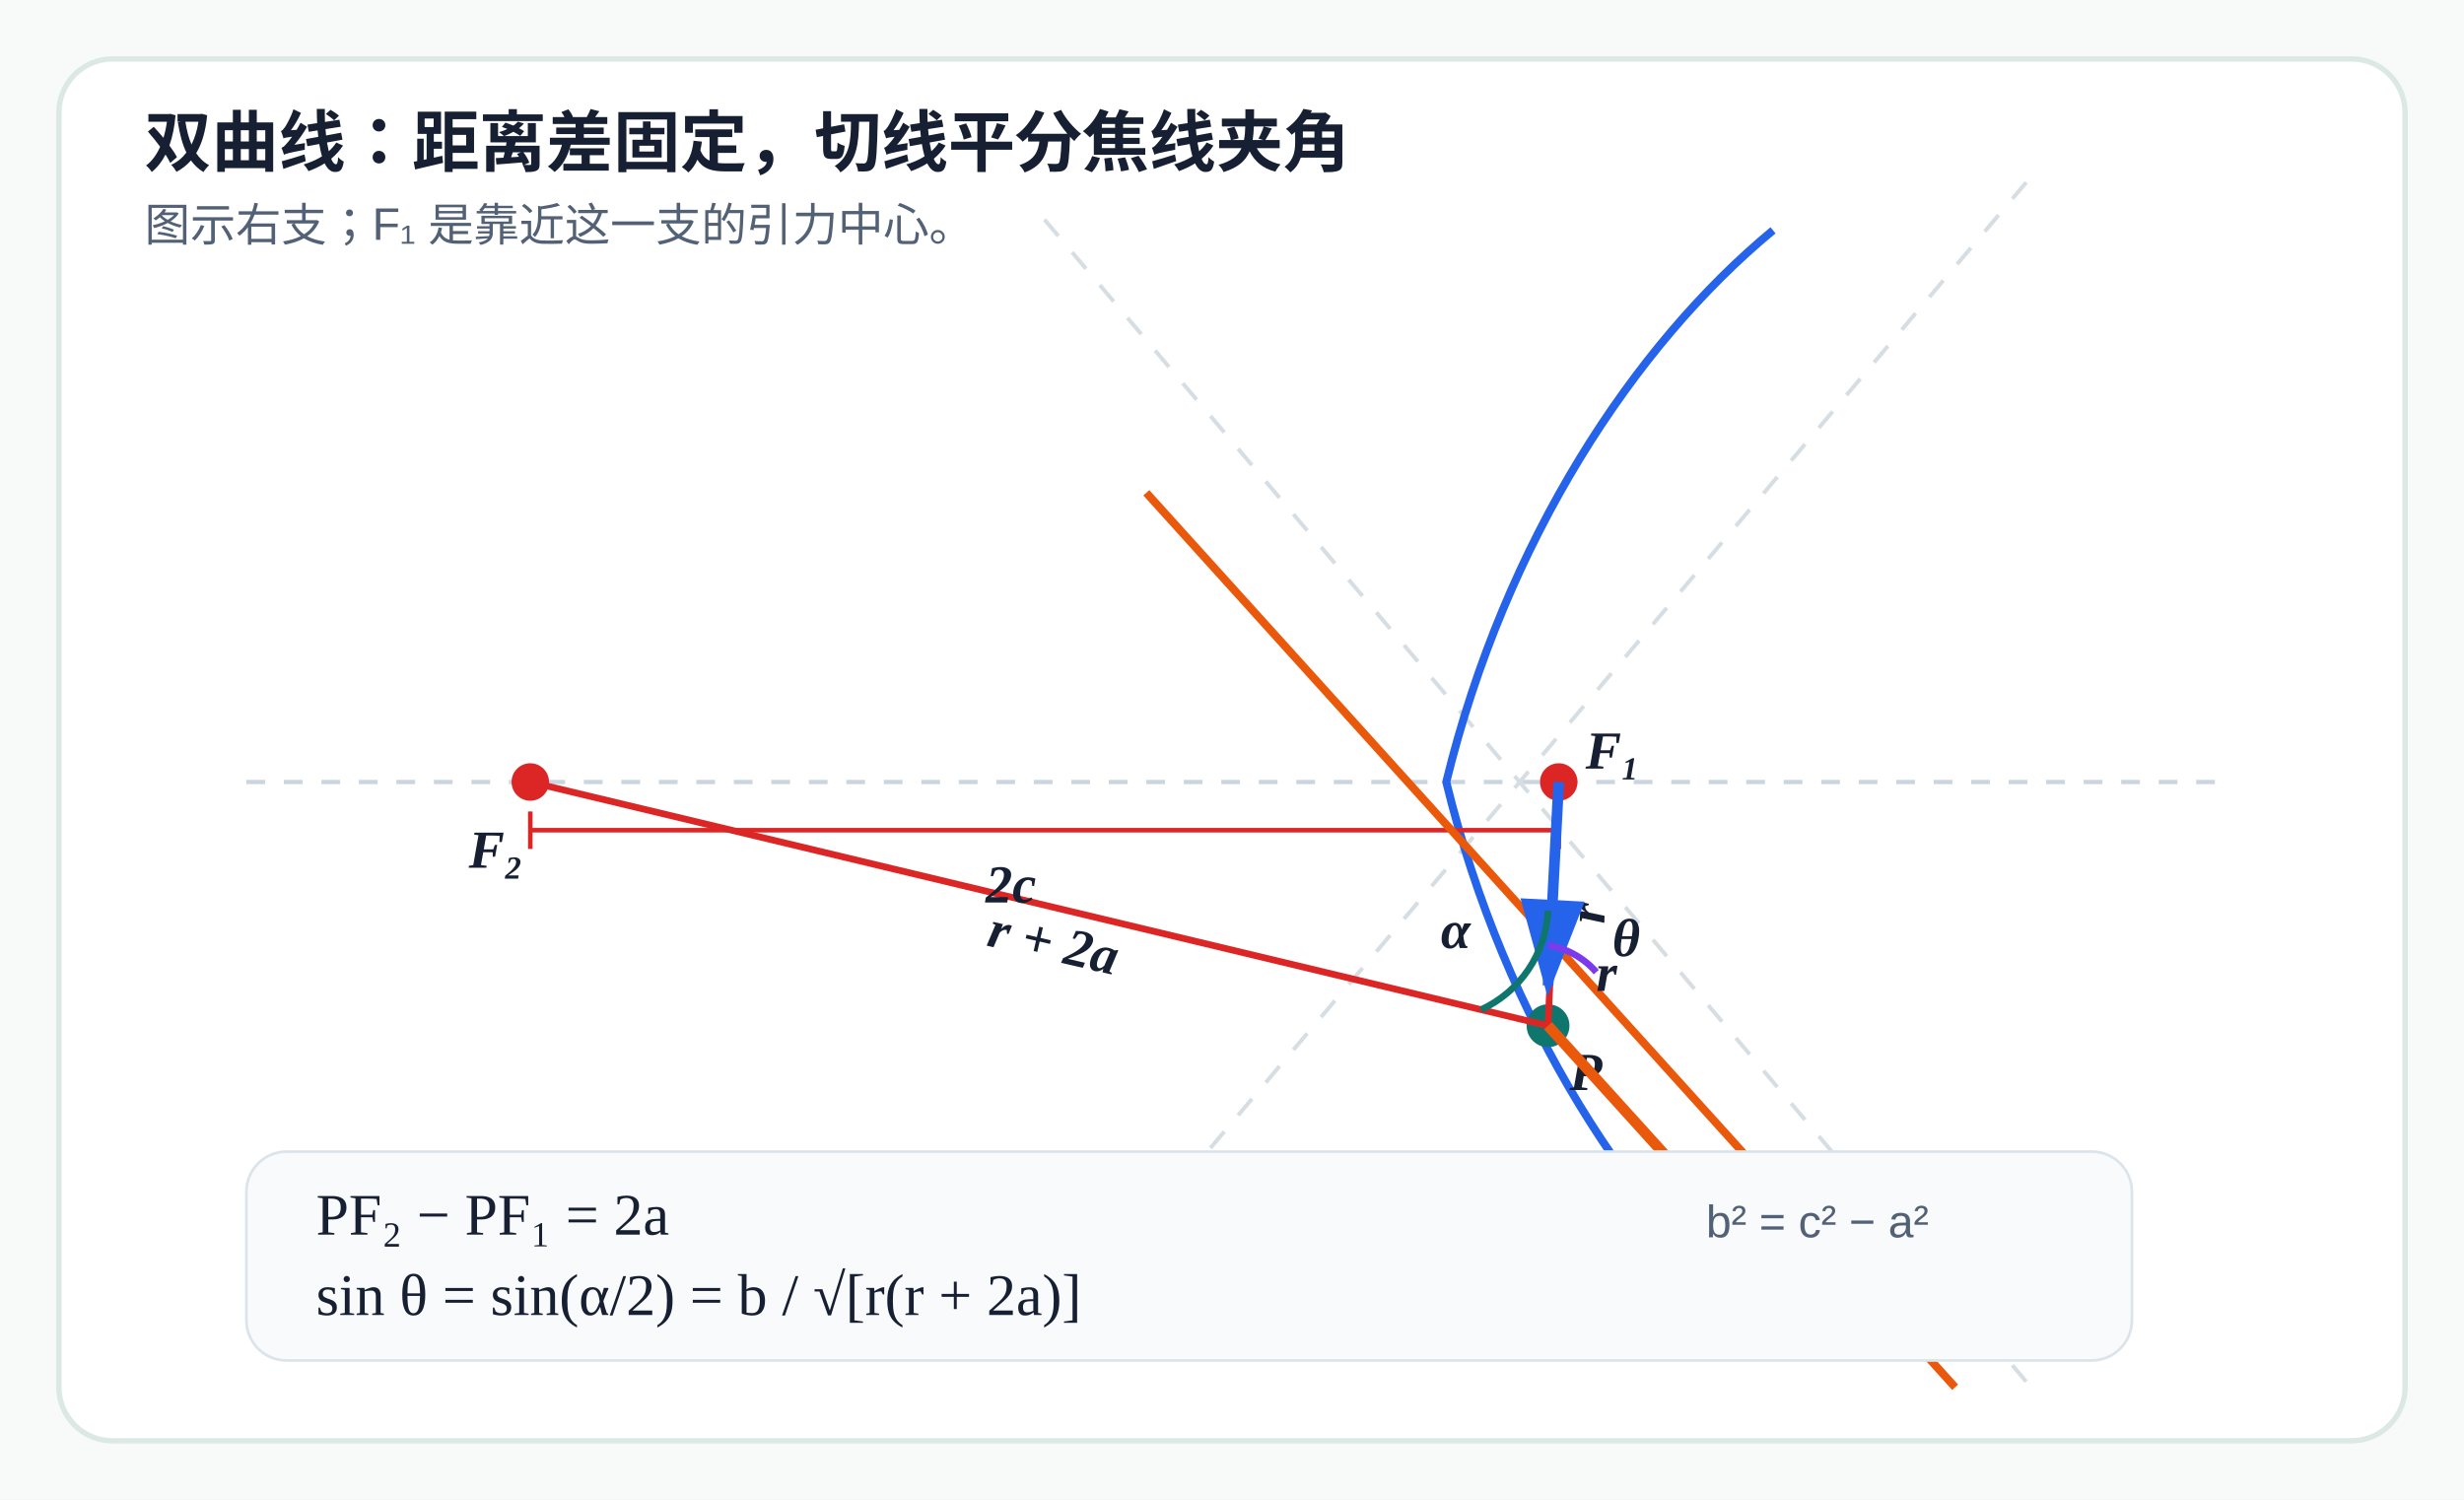
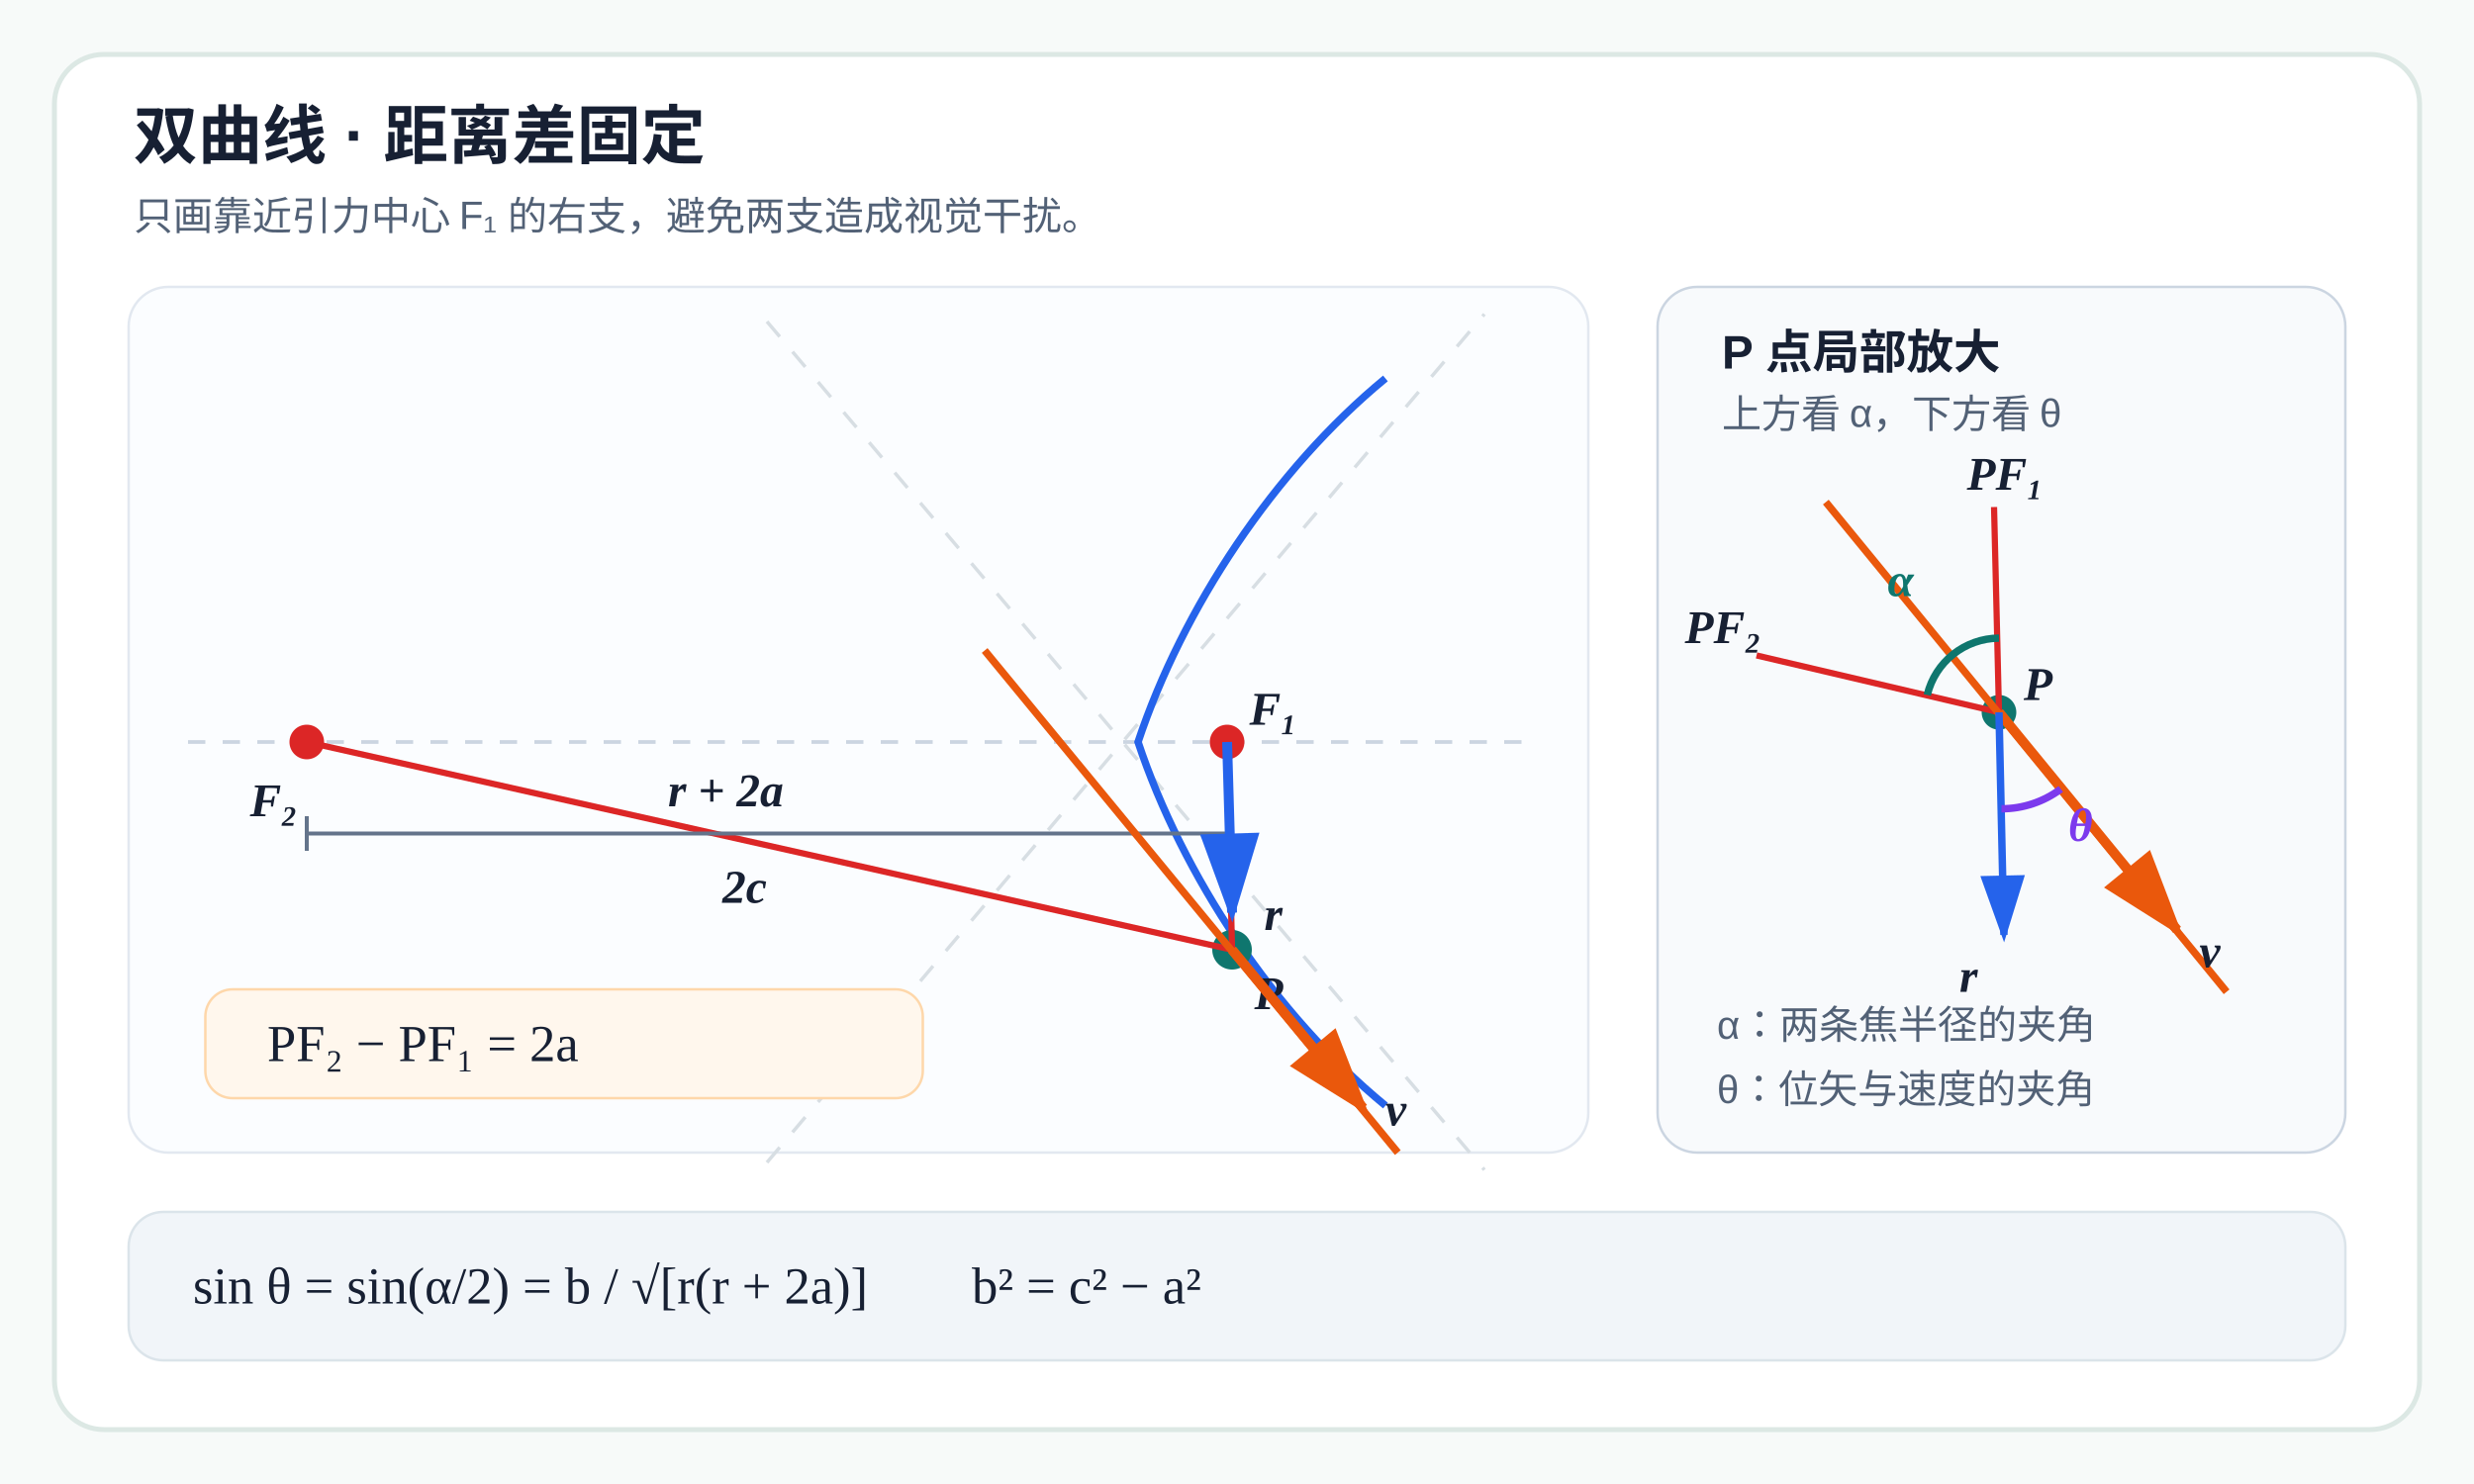
- <svg xmlns="http://www.w3.org/2000/svg" width="920" height="560" viewBox="0 0 920 560" role="img" aria-labelledby="title desc">
+ <svg xmlns="http://www.w3.org/2000/svg" width="1000" height="600" viewBox="0 0 1000 600" role="img" aria-labelledby="title desc">
  <defs>
-     <marker id="arrow-blue" markerWidth="10" markerHeight="10" refX="8" refY="3" orient="auto">
+     <marker id="blue-arrow" markerWidth="10" markerHeight="10" refX="8" refY="3" orient="auto">
      <path d="M0 0 9 3 0 6Z" fill="#2563eb" />
    </marker>
-     <marker id="arrow-orange" markerWidth="10" markerHeight="10" refX="8" refY="3" orient="auto">
+     <marker id="orange-arrow" markerWidth="10" markerHeight="10" refX="8" refY="3" orient="auto">
      <path d="M0 0 9 3 0 6Z" fill="#ea580c" />
    </marker>
    <style>
      text{font-family:"Noto Sans SC","Microsoft YaHei",Arial,sans-serif;fill:#172033}
      .math{font-family:"Cambria Math","Times New Roman",serif;font-style:italic}
-       .label{font-size:20px;font-weight:650}
-       .note{font-size:17px;fill:#526176}
-       .formula{font-size:22px;font-family:"Cambria Math","Times New Roman",serif}
+       .label{font-size:19px;font-weight:650}
+       .small{font-size:16px;fill:#526176}
+       .formula{font-size:21px;font-family:"Cambria Math","Times New Roman",serif}
+       .green{fill:#0f766e}.purple{fill:#7c3aed}
    </style>
  </defs>
-   <rect width="920" height="560" fill="#f7faf9" />
-   <rect x="22" y="22" width="876" height="516" rx="20" fill="#fff" stroke="#dce8e4" stroke-width="2" />
-   <text x="54" y="62" font-size="25" font-weight="750">双曲线：距离差固定，切线平分焦线夹角</text>
-   <text x="54" y="90" class="note">图示右支；F₁ 是靠近这一支的引力中心。</text>
-   <line x1="92" y1="292" x2="830" y2="292" stroke="#cbd5e1" stroke-width="1.6" stroke-dasharray="7 7" />
-   <line x1="390" y1="82" x2="760" y2="520" stroke="#d7dee3" stroke-width="1.5" stroke-dasharray="8 8" />
-   <line x1="390" y1="502" x2="760" y2="64" stroke="#d7dee3" stroke-width="1.5" stroke-dasharray="8 8" />
-   <path d="M662 86 C610 129 562 202 540 292 C562 382 610 455 662 498" fill="none" stroke="#2563eb" stroke-width="3" />
-   <circle cx="198" cy="292" r="7" fill="#dc2626" />
-   <circle cx="582" cy="292" r="7" fill="#dc2626" />
-   <circle cx="578" cy="383" r="8" fill="#0f766e" />
-   <text x="175" y="324" class="math label">F₂</text>
-   <text x="592" y="287" class="math label">F₁</text>
-   <text x="586" y="407" class="math label">P</text>
-   <path d="M198 292 578 383 582 292" fill="none" stroke="#dc2626" stroke-width="2.5" />
-   <text x="368" y="353" class="math label" fill="#b91c1c" transform="rotate(13 368 353)">r + 2a</text>
-   <text x="599" y="345" class="math label" fill="#b91c1c" transform="rotate(-88 599 345)">r</text>
-   <path d="M198 310H582" stroke="#dc2626" stroke-width="1.7" />
-   <path d="M198 303V317M582 303V317" stroke="#dc2626" stroke-width="1.7" />
-   <text x="368" y="337" class="math label" fill="#b91c1c">2c</text>
-   <line x1="428" y1="184" x2="730" y2="518" stroke="#ea580c" stroke-width="3" />
-   <line x1="578" y1="383" x2="683" y2="499" stroke="#ea580c" stroke-width="4" marker-end="url(#arrow-orange)" />
-   <text x="702" y="508" class="math label" fill="#c2410c">v</text>
-   <line x1="582" y1="292" x2="578" y2="368" stroke="#2563eb" stroke-width="4" marker-end="url(#arrow-blue)" />
-   <text x="596" y="370" class="math label" fill="#1d4ed8">r</text>
-   <path d="M578 353 A30 30 0 0 1 596 363" fill="none" stroke="#7c3aed" stroke-width="2.5" />
-   <text x="602" y="357" class="math label" fill="#6d28d9">θ</text>
-   <path d="M553 377 A43 43 0 0 0 578 340" fill="none" stroke="#0f766e" stroke-width="2.5" />
-   <text x="538" y="354" class="math label" fill="#0f766e">α</text>
-   <rect x="92" y="430" width="704" height="78" rx="15" fill="#f8fafc" stroke="#dbe4ea" />
-   <text x="118" y="461" class="formula">PF₂ − PF₁ = 2a</text>
-   <text x="118" y="491" class="formula">sin θ = sin(α/2) = b / √[r(r + 2a)]</text>
-   <text x="637" y="462" class="note">b² = c² − a²</text>
+   <rect width="1000" height="600" fill="#f7faf9" />
+   <rect x="22" y="22" width="956" height="556" rx="20" fill="#fff" stroke="#dce8e4" stroke-width="2" />
+   <text x="54" y="64" font-size="26" font-weight="750">双曲线 · 距离差固定</text>
+   <text x="54" y="93" class="small">只画靠近引力中心 F₁ 的右支，避免两支造成视觉干扰。</text>
+   <rect x="52" y="116" width="590" height="350" rx="16" fill="#fbfdff" stroke="#e2e8f0" />
+   <line x1="76" y1="300" x2="615" y2="300" stroke="#cbd5e1" stroke-width="1.5" stroke-dasharray="7 7" />
+   <line x1="310" y1="130" x2="600" y2="473" stroke="#d7dee3" stroke-width="1.4" stroke-dasharray="8 8" />
+   <line x1="310" y1="470" x2="600" y2="127" stroke="#d7dee3" stroke-width="1.4" stroke-dasharray="8 8" />
+   <path d="M560 153 C515 190 478 246 460 300 C478 354 515 410 560 447" fill="none" stroke="#2563eb" stroke-width="3" />
+   <circle cx="124" cy="300" r="7" fill="#dc2626" />
+   <circle cx="496" cy="300" r="7" fill="#dc2626" />
+   <circle cx="498" cy="384" r="8" fill="#0f766e" />
+   <text x="101" y="330" class="math label">F₂</text>
+   <text x="505" y="293" class="math label">F₁</text>
+   <text x="507" y="408" class="math label">P</text>
+   <path d="M124 300 498 384 496 300" fill="none" stroke="#dc2626" stroke-width="2.5" />
+   <text x="270" y="326" class="math label">r + 2a</text>
+   <line x1="124" y1="337" x2="496" y2="337" stroke="#64748b" stroke-width="1.6" />
+   <path d="M124 330V344M496 330V344" stroke="#64748b" stroke-width="1.6" />
+   <text x="292" y="365" class="math label">2c</text>
+   <line x1="398" y1="263" x2="565" y2="466" stroke="#ea580c" stroke-width="3" />
+   <line x1="498" y1="384" x2="551" y2="448" stroke="#ea580c" stroke-width="4" marker-end="url(#orange-arrow)" />
+   <text x="560" y="455" class="math label">v</text>
+   <line x1="496" y1="300" x2="498" y2="369" stroke="#2563eb" stroke-width="4" marker-end="url(#blue-arrow)" />
+   <text x="511" y="376" class="math label">r</text>
+   <rect x="83" y="400" width="290" height="44" rx="11" fill="#fff7ed" stroke="#fed7aa" />
+   <text x="108" y="429" class="formula">PF₂ − PF₁ = 2a</text>
+   <rect x="670" y="116" width="278" height="350" rx="16" fill="#f8fafc" stroke="#cbd5e1" />
+   <text x="696" y="149" font-size="19" font-weight="700">P 点局部放大</text>
+   <text x="696" y="173" class="small">上方看 α，下方看 θ</text>
+   <circle cx="808" cy="288" r="7" fill="#0f766e" />
+   <text x="818" y="283" class="math label">P</text>
+   <line x1="808" y1="288" x2="806" y2="205" stroke="#dc2626" stroke-width="2.5" />
+   <line x1="808" y1="288" x2="710" y2="265" stroke="#dc2626" stroke-width="2.5" />
+   <text x="795" y="198" class="math label">PF₁</text>
+   <text x="681" y="260" class="math label">PF₂</text>
+   <line x1="738" y1="203" x2="900" y2="401" stroke="#ea580c" stroke-width="3" />
+   <line x1="808" y1="288" x2="880" y2="376" stroke="#ea580c" stroke-width="4" marker-end="url(#orange-arrow)" />
+   <text x="889" y="391" class="math label">v</text>
+   <line x1="808" y1="288" x2="810" y2="378" stroke="#2563eb" stroke-width="3" marker-end="url(#blue-arrow)" />
+   <text x="792" y="401" class="math label">r</text>
+   <path d="M779 281 A30 30 0 0 1 808 258" fill="none" stroke="#0f766e" stroke-width="3" />
+   <text x="763" y="241" class="math label green">α</text>
+   <path d="M809 327 A40 40 0 0 0 833 319" fill="none" stroke="#7c3aed" stroke-width="3" />
+   <text x="836" y="340" class="math label purple">θ</text>
+   <text x="694" y="420" class="small">α：两条焦半径的夹角</text>
+   <text x="694" y="446" class="small">θ：位矢与速度的夹角</text>
+   <rect x="52" y="490" width="896" height="60" rx="14" fill="#f1f5f9" stroke="#dbe4ea" />
+   <text x="78" y="527" class="formula">sin θ = sin(α/2) = b / √[r(r + 2a)]　　b² = c² − a²</text>
</svg>
